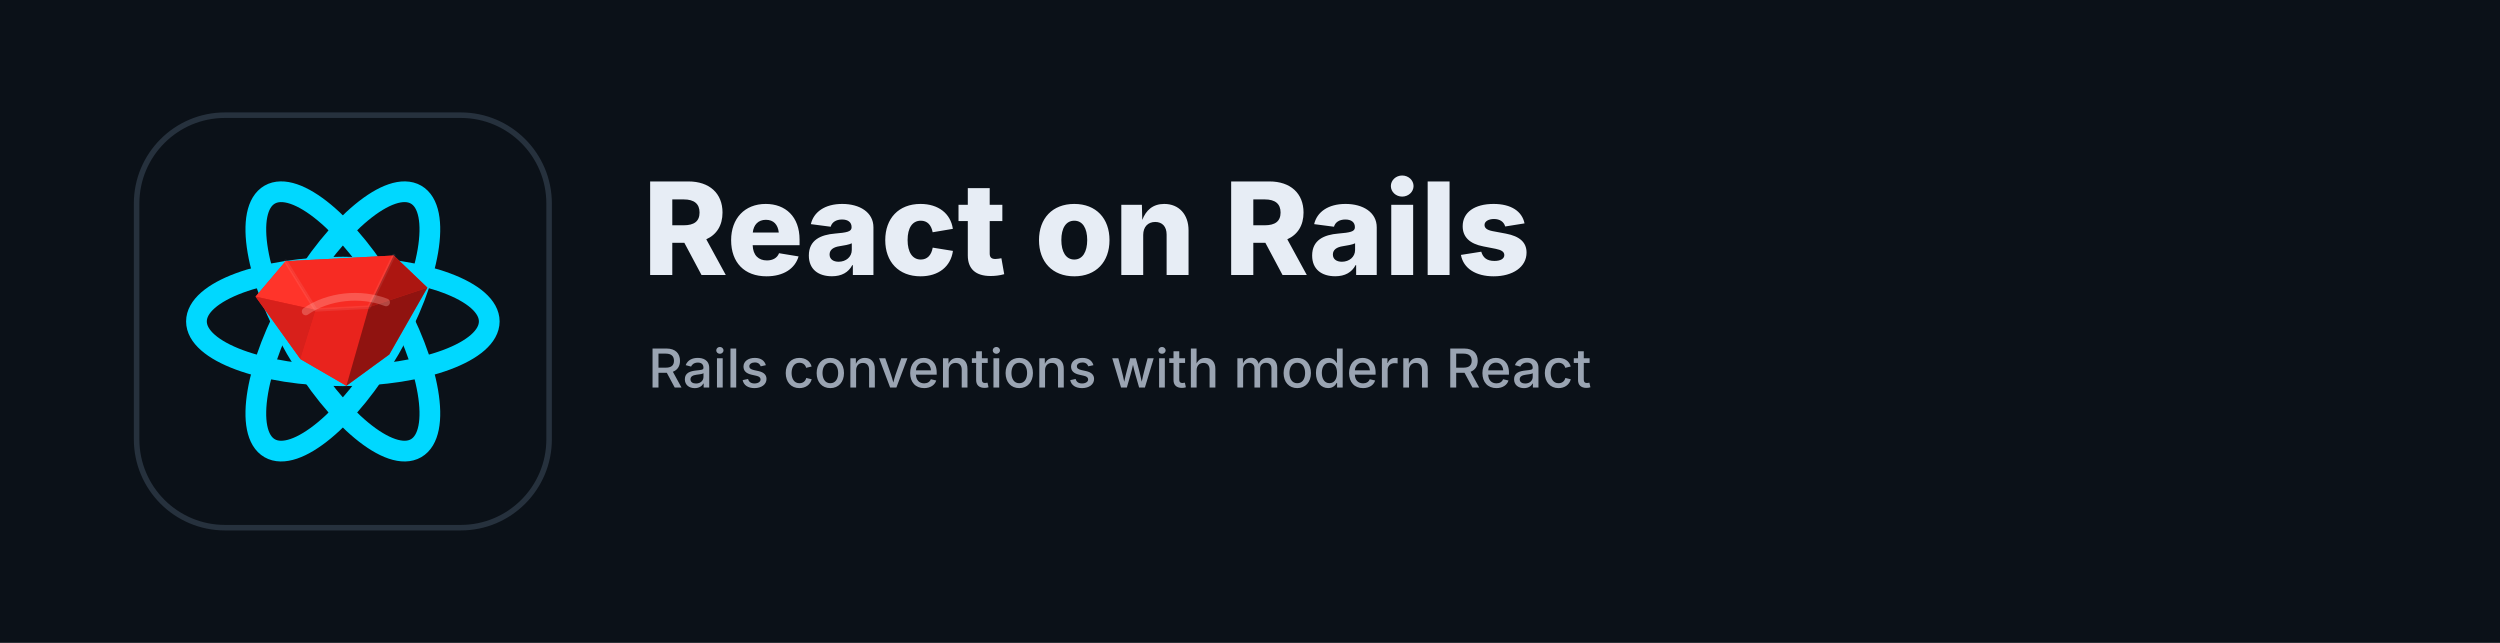
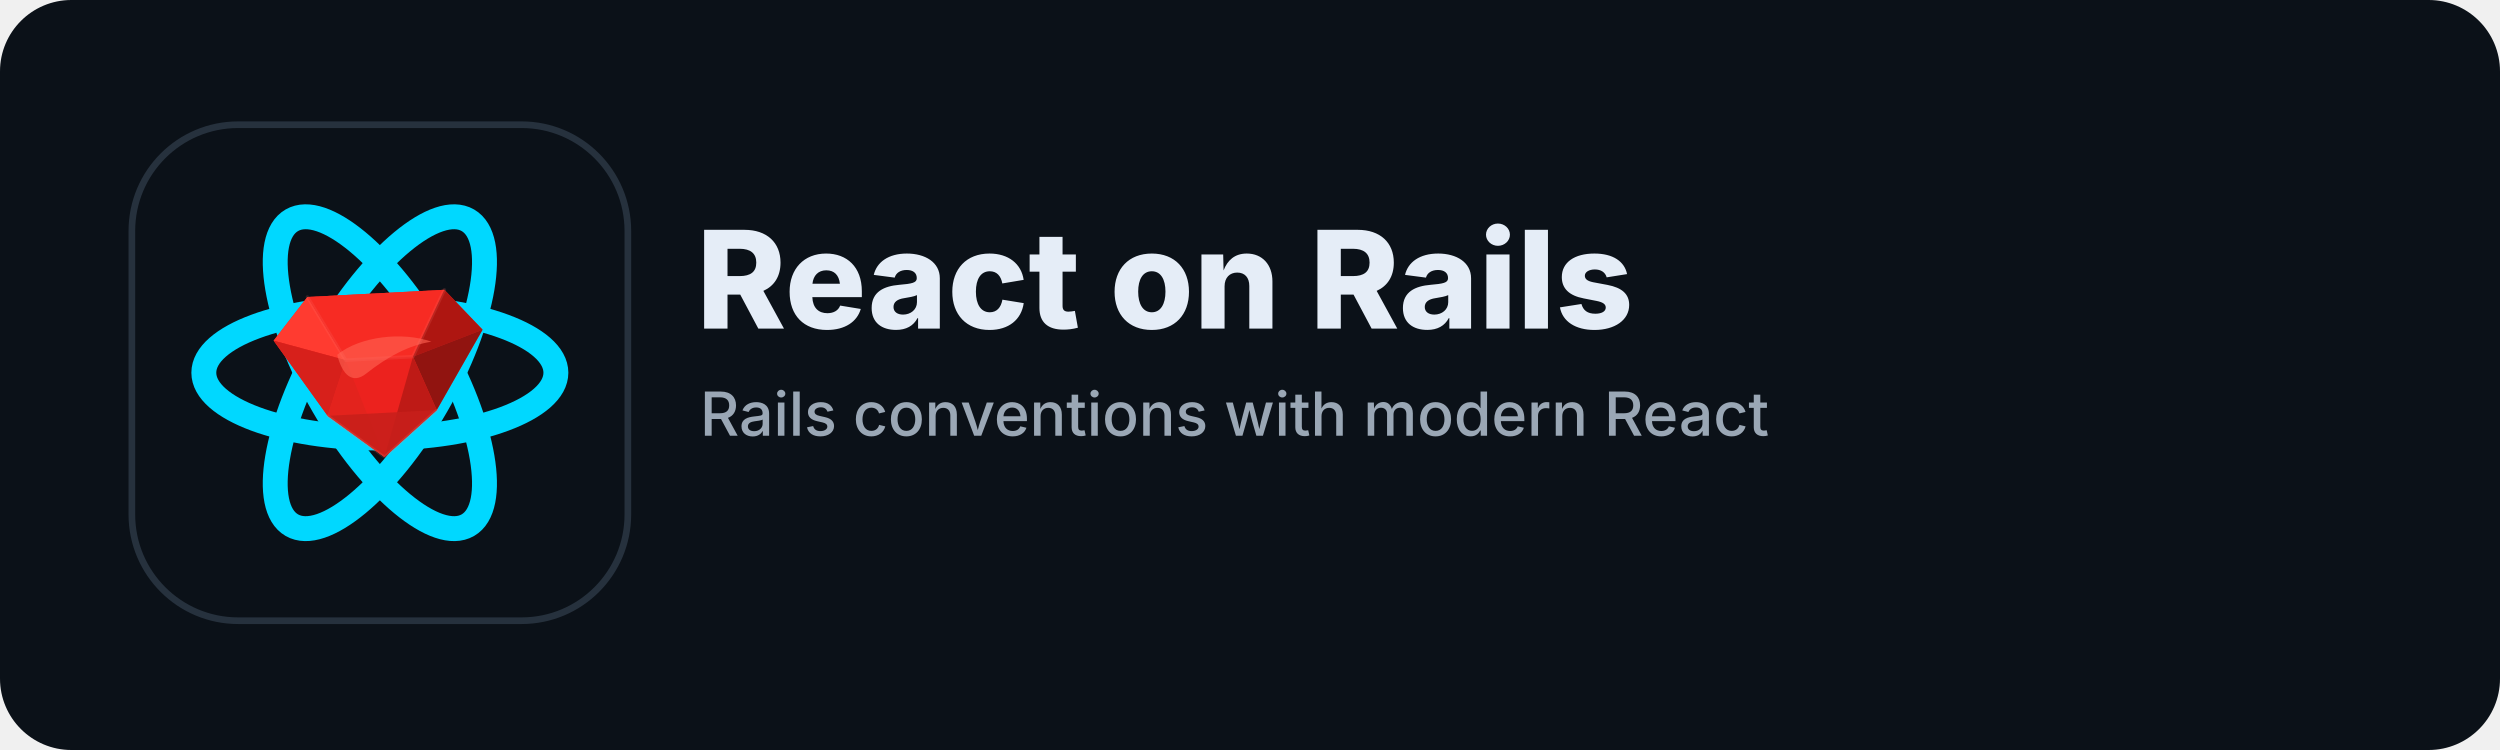
- <svg xmlns="http://www.w3.org/2000/svg" viewBox="0 0 1400 360" role="img" aria-label="React on Rails lockup — Balanced facets + tip — reduced tilt">
-   <rect width="1400" height="360" rx="0" fill="#0B1118" />
-   <g transform="translate(60 48) scale(0.2578125)">
+ <svg xmlns="http://www.w3.org/2000/svg" viewBox="0 0 1400 420" role="img" aria-label="React on Rails logo lockup — Reduced tilt + full triangle + red glint">
+   <rect width="1400" height="420" rx="40" fill="#0B1118" />
+   <g transform="translate(54 50) scale(0.31)">
    <rect x="64" y="64" width="896" height="896" rx="192" fill="#0B1118" stroke="#26313D" stroke-width="12" />
    <g>
      <g fill="none" stroke="#00D8FF" stroke-width="45" stroke-linecap="round" stroke-linejoin="round">
        <ellipse cx="512" cy="512" rx="318" ry="118" />
        <ellipse cx="512" cy="512" rx="318" ry="118" transform="rotate(60 512 512)" />
        <ellipse cx="512" cy="512" rx="318" ry="118" transform="rotate(-60 512 512)" />
      </g>
      <g transform="translate(512 505) rotate(-3) scale(1.05)">
-         <path d="M-178 -54 L-112 -124 L112 -124 L178 -54 L92 80 L0 140 L-92 80 Z" fill="#EC221E" />
-         <path d="M-178 -54 L-112 -124 L-55 -20 Z" fill="#FF342A" />
-         <path d="M-112 -124 L112 -124 L55 -20 L-55 -20 Z" fill="#F72B23" />
-         <path d="M112 -124 L178 -54 L55 -20 Z" fill="#A81510" opacity="0.94" />
-         <path d="M-178 -54 L-55 -20 L-92 80 Z" fill="#D8201B" />
-         <path d="M-92 80 L-55 -20 L55 -20 L0 140 Z" fill="#E9231D" />
-         <path d="M55 -20 L178 -54 L92 80 L0 140 Z" fill="#76100C" opacity="0.78" />
-         <path d="M-76 -18 C-28 -48 40 -51 91 -28" fill="none" stroke="#FFB6AD" stroke-width="16" stroke-linecap="round" opacity="0.32" />
-         <path d="M-112 -124 L-55 -20 L55 -20 L112 -124" fill="none" stroke="#FFFFFF" stroke-width="7" stroke-linecap="round" stroke-linejoin="round" opacity="0.08" />
+         <path d="M-180 -58 L-118 -130 L118 -130 L180 -58 L94 76 L0 152 L-94 76 Z" fill="#EC221E" />
+         <path d="M-180 -58 L-118 -130 L-58 -18 Z" fill="#FF3B30" />
+         <path d="M-118 -130 L118 -130 L58 -18 L-58 -18 Z" fill="#F72B23" />
+         <path d="M118 -130 L180 -58 L58 -18 Z" fill="#A81510" opacity="0.92" />
+         <path d="M-180 -58 L-58 -18 L-94 76 Z" fill="#D7201B" />
+         <path d="M58 -18 L180 -58 L94 76 Z" fill="#75100C" opacity="0.76" />
+         <path d="M-94 76 L-58 -18 L0 152 Z" fill="#E3231D" />
+         <path d="M58 -18 L94 76 L0 152 Z" fill="#B81914" opacity="0.88" />
+         <path d="M-94 76 L94 76 L0 152 Z" fill="#C81F1A" opacity="0.88" />
+         <path d="M-72 -28 C-31 -58 43 -62 91 -42 C52 -38 14 -20 -24 7 C-48 24 -65 8 -72 -28 Z" fill="#FF6252" opacity="0.62" />
+         <path d="M-118 -130 L-58 -18 L58 -18 L118 -130" fill="none" stroke="#FF7A70" stroke-width="6" stroke-linecap="round" stroke-linejoin="round" opacity="0.16" />
+         <path d="M-94 76 L0 152 L94 76" fill="none" stroke="#FF7A70" stroke-width="5" stroke-linecap="round" stroke-linejoin="round" opacity="0.18" />
      </g>
    </g>
  </g>
-   <text x="360" y="154" font-family="Inter, ui-sans-serif, system-ui, -apple-system, BlinkMacSystemFont, 'Segoe UI', sans-serif" font-size="72" font-weight="800" fill="#E7EDF5">React on Rails</text>
-   <text x="363" y="217" font-family="Inter, ui-sans-serif, system-ui, -apple-system, BlinkMacSystemFont, 'Segoe UI', sans-serif" font-size="30" font-weight="500" fill="#9AA4B2">Rails conventions with modern React</text>
+   <text x="390" y="184" font-family="Inter, Avenir Next, Helvetica, Arial, sans-serif" font-size="76" font-weight="800" fill="#E5EDF7">React on Rails</text>
+   <text x="392" y="244" font-family="Inter, Avenir Next, Helvetica, Arial, sans-serif" font-size="34" font-weight="500" fill="#9AA7B5">Rails conventions with modern React</text>
</svg>
